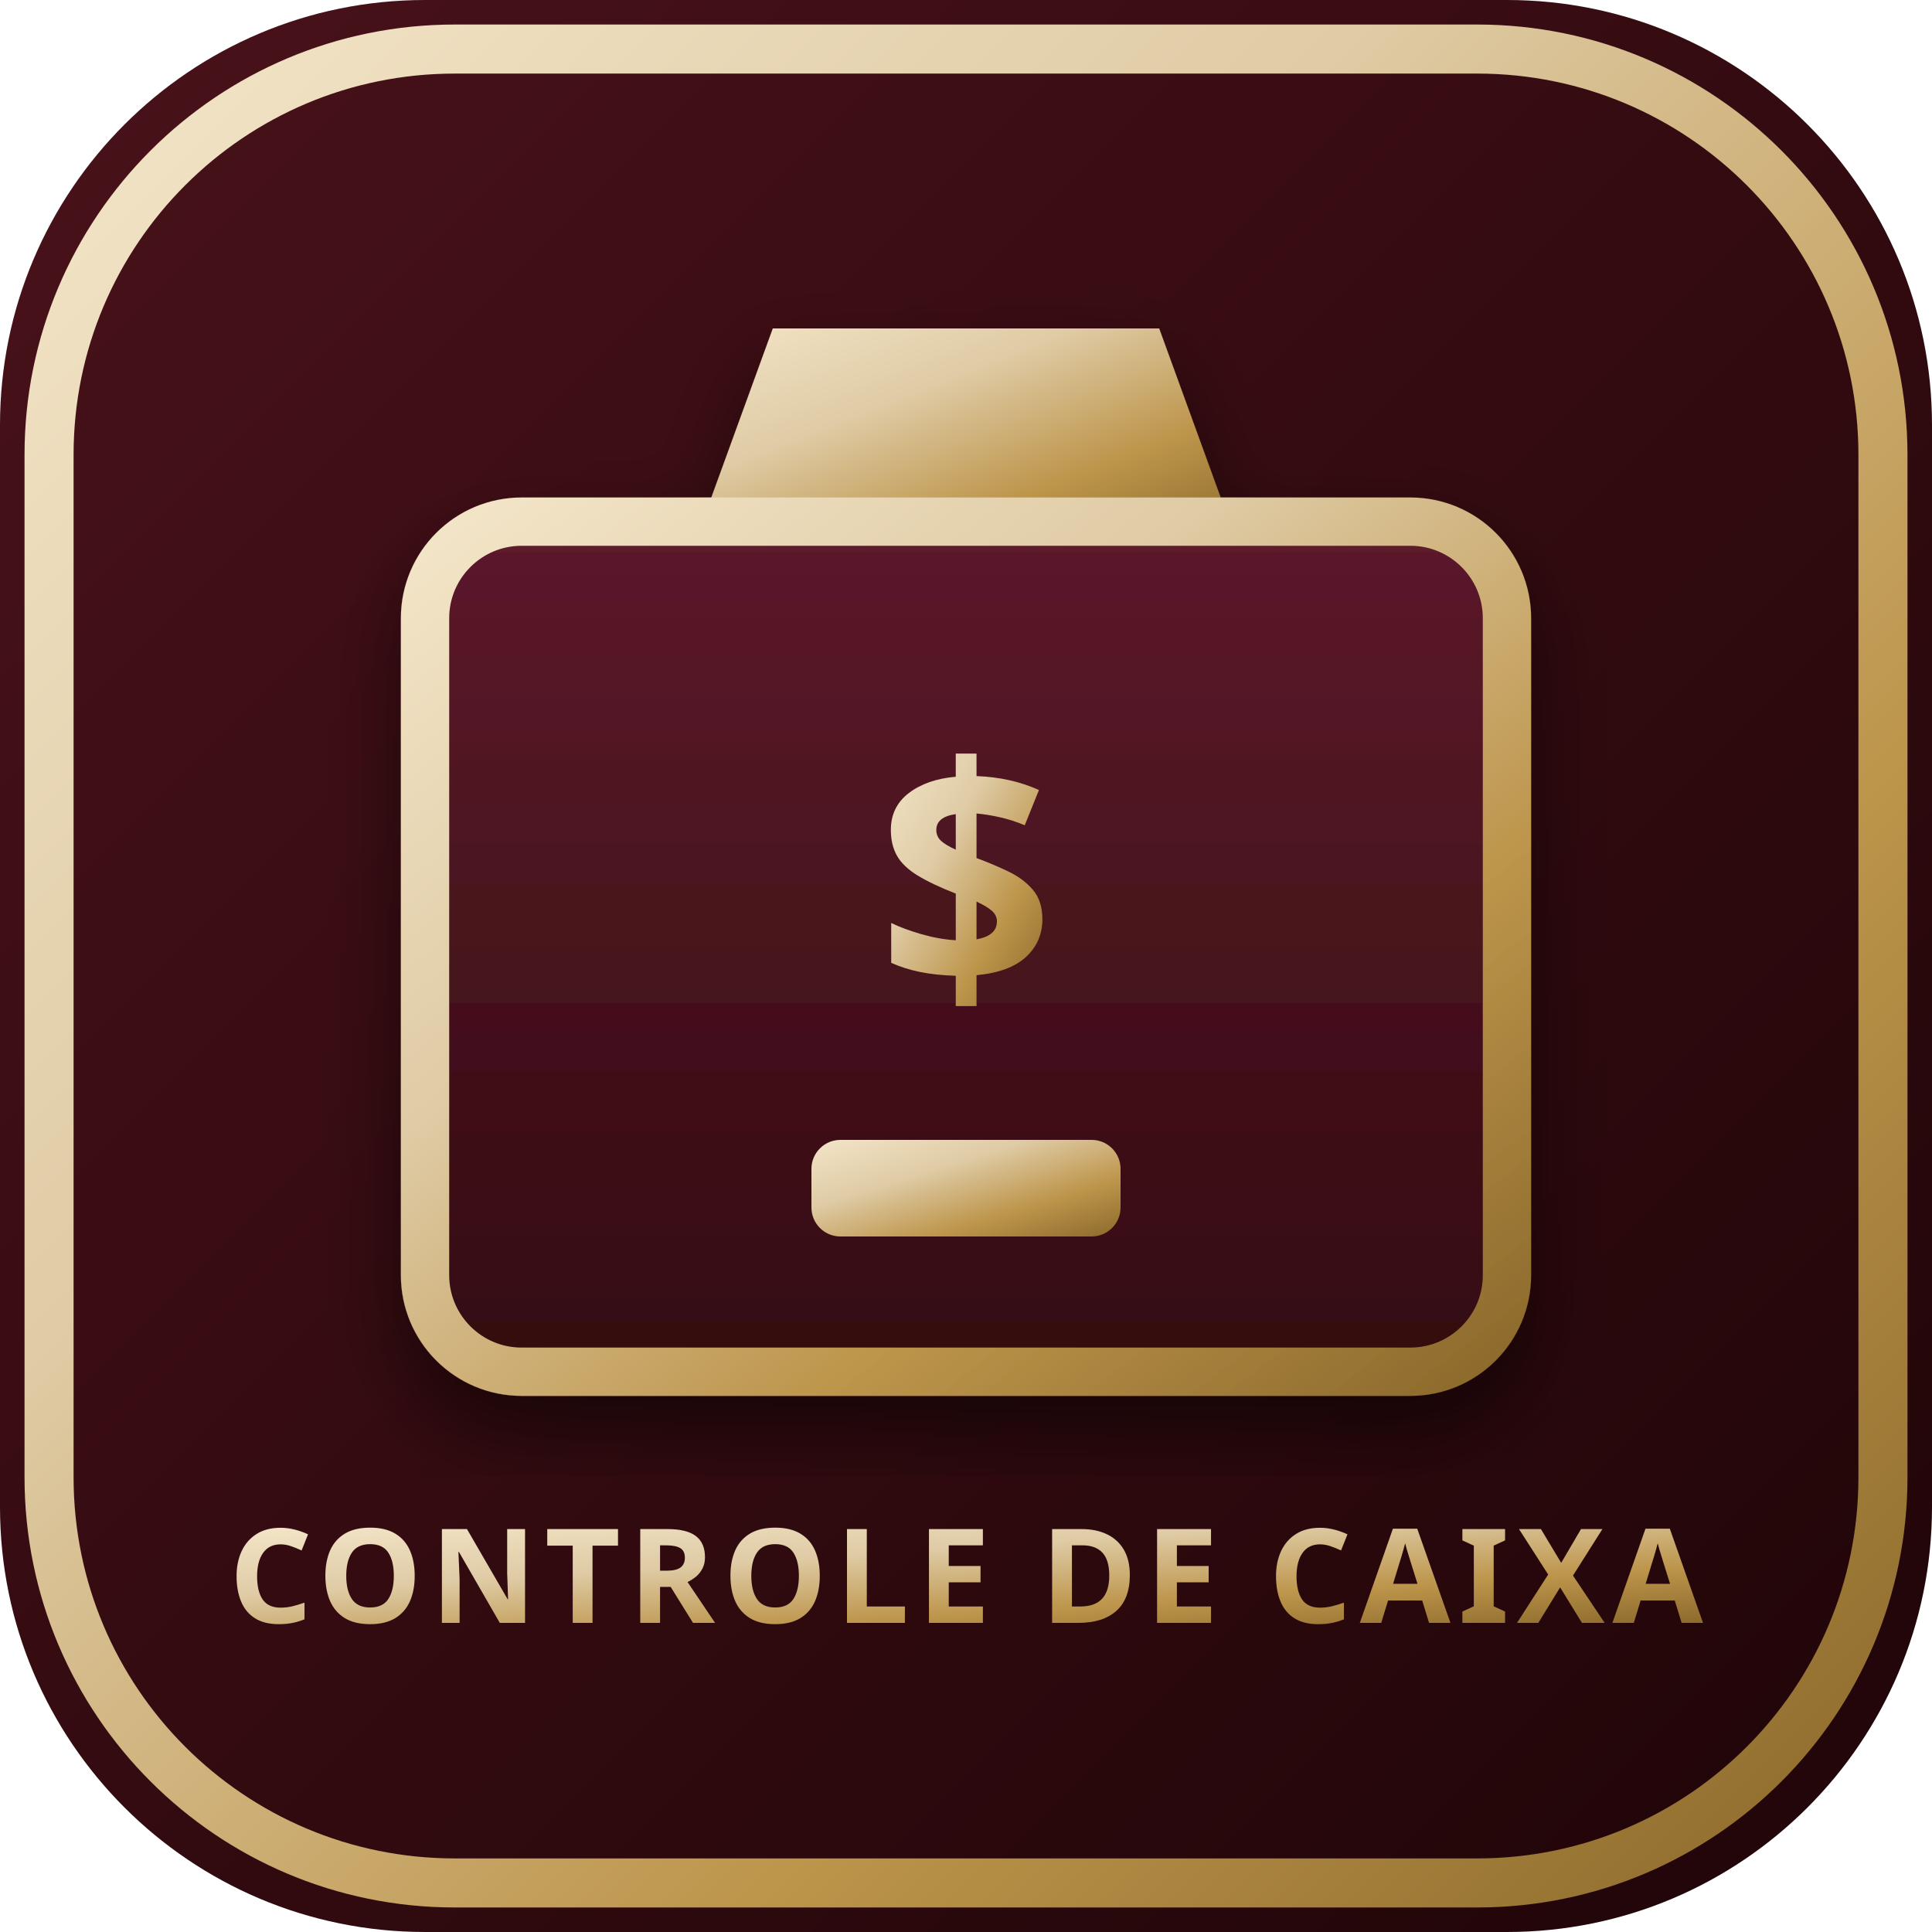
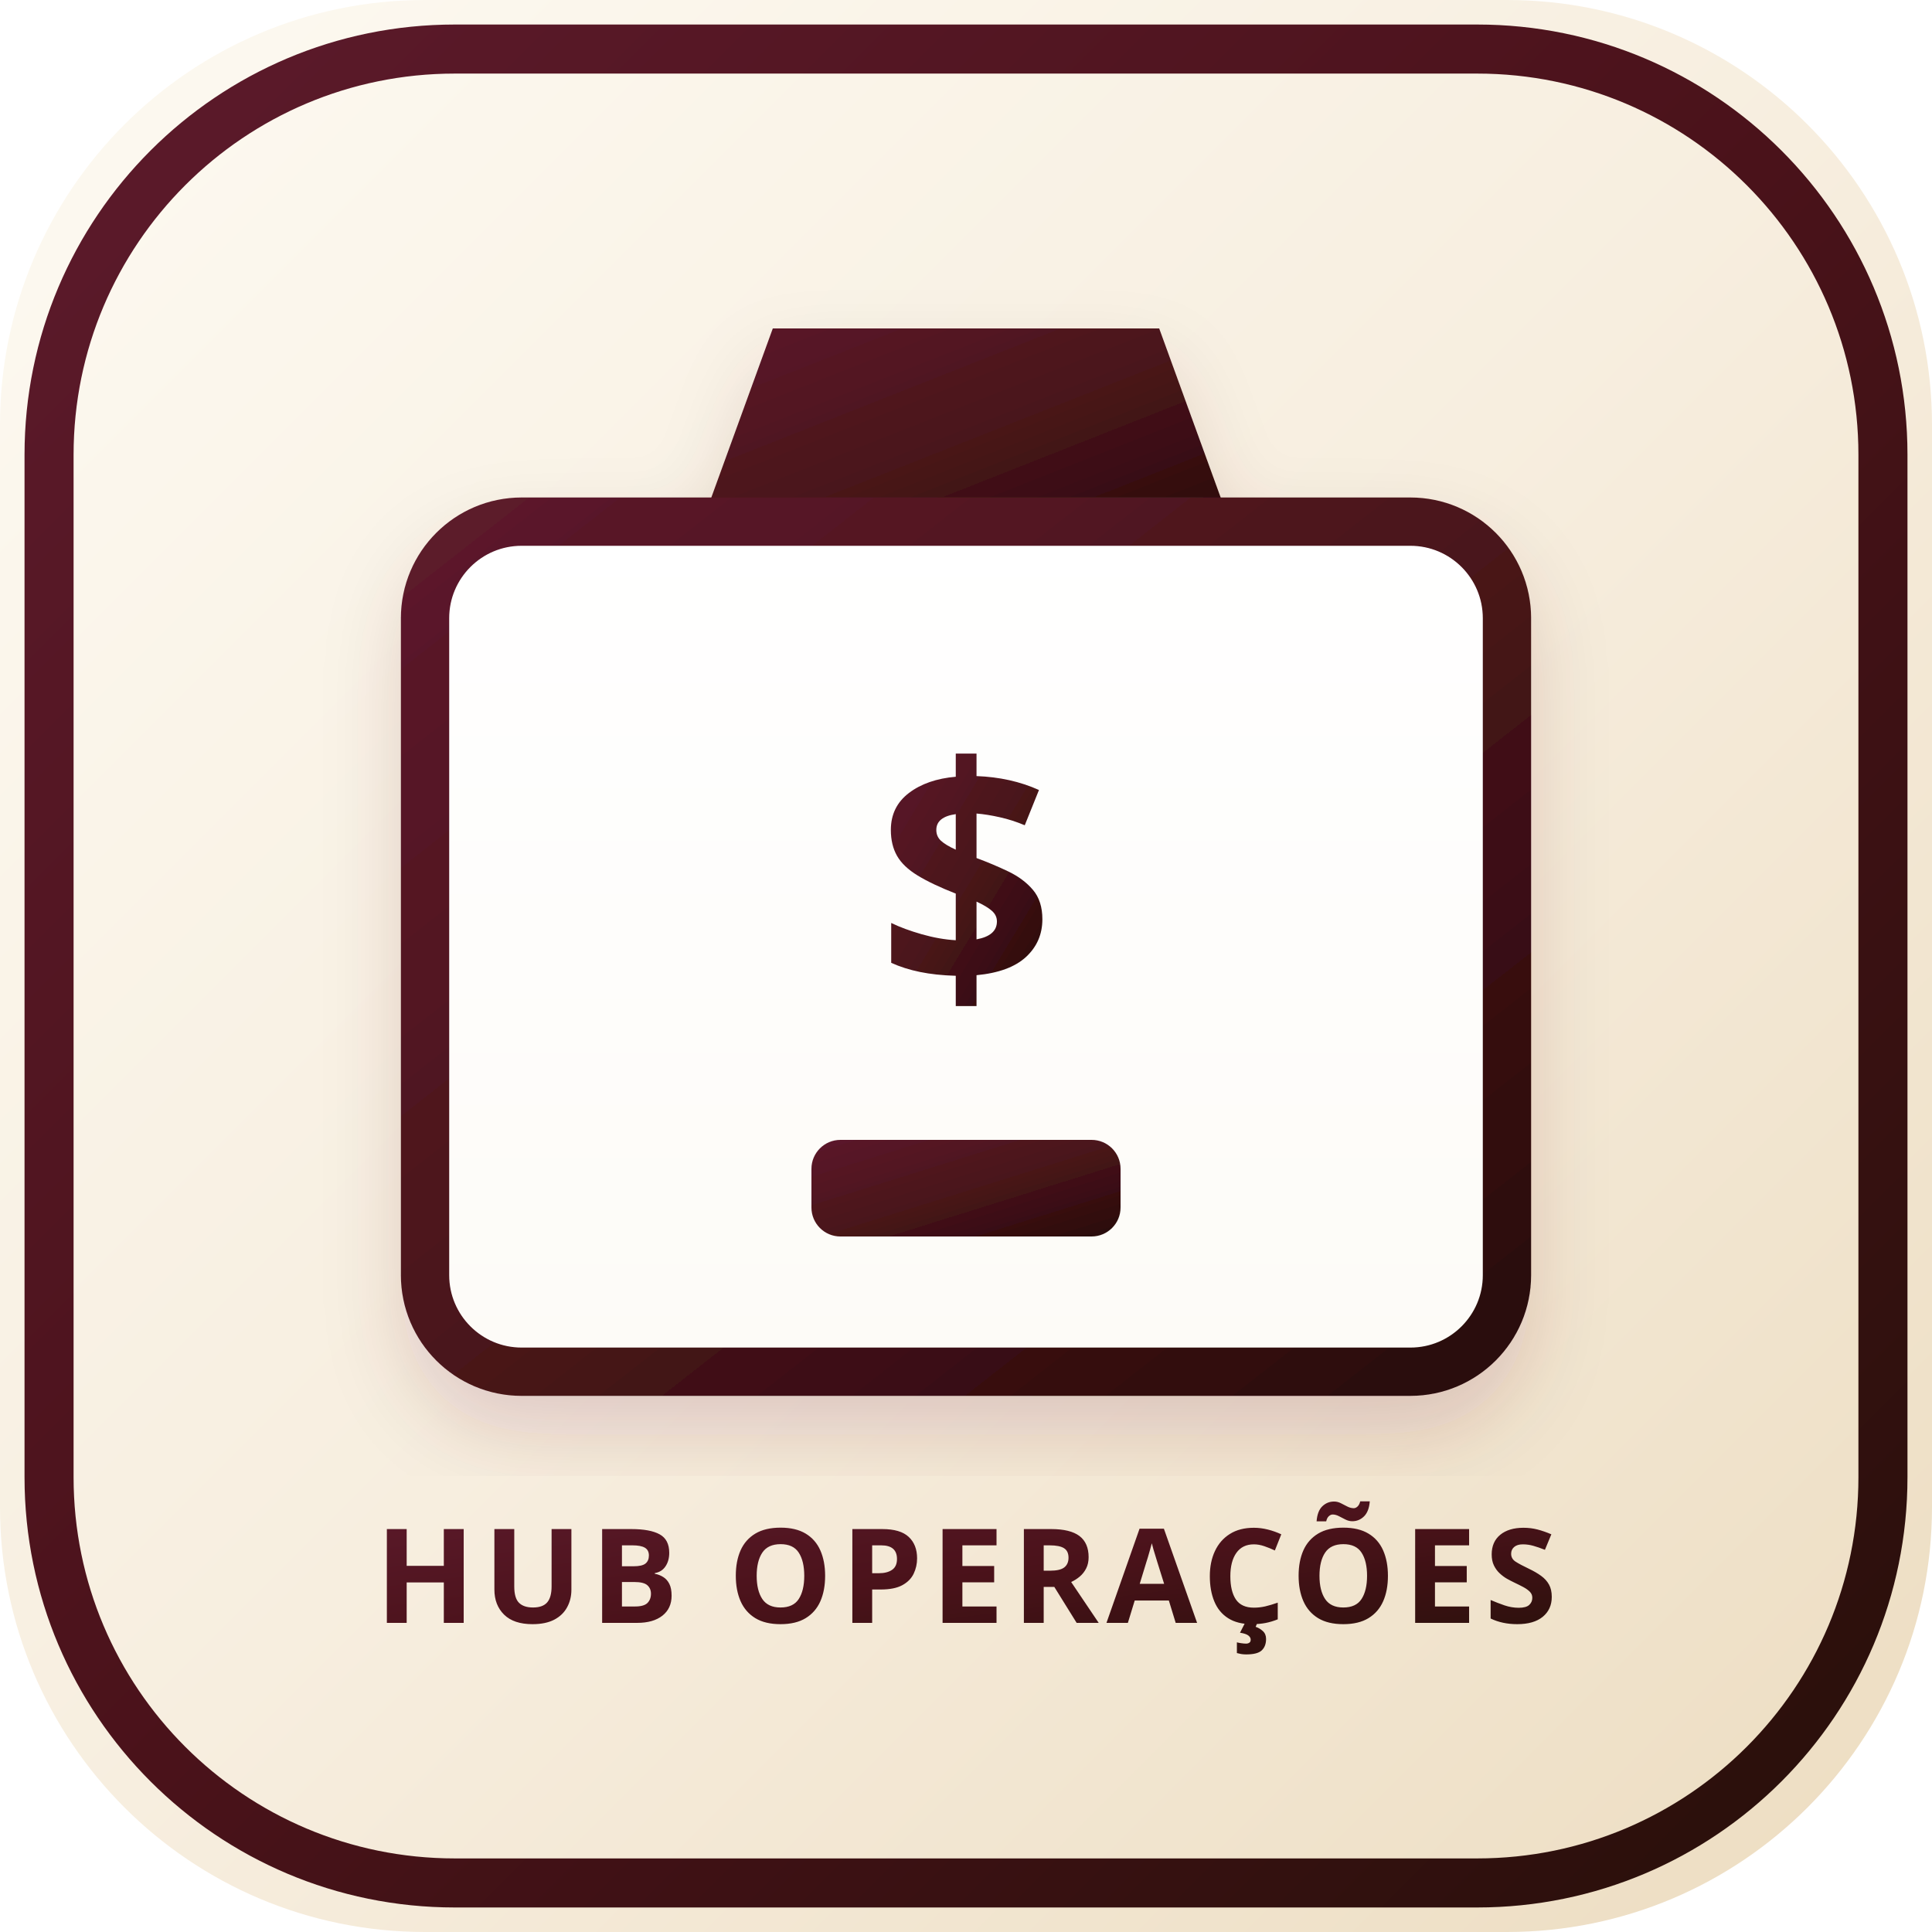
<svg xmlns="http://www.w3.org/2000/svg" width="512" height="512" viewBox="0 0 512 512">
  <defs>
    <linearGradient id="bgGrad" x1="0%" y1="0%" x2="100%" y2="100%">
-       <stop offset="0%" stop-color="#4a121a" />
-       <stop offset="50%" stop-color="#330b10" />
-       <stop offset="100%" stop-color="#1f0508" />
+       <stop offset="0%" stop-color="#fdfaf2" />
+       <stop offset="50%" stop-color="#f7eedf" />
+       <stop offset="100%" stop-color="#ecdcc0" />
    </linearGradient>
    <linearGradient id="goldGrad" x1="0%" y1="0%" x2="100%" y2="100%">
-       <stop offset="0%" stop-color="#f3e5c8" />
-       <stop offset="35%" stop-color="#dfcba5" />
-       <stop offset="70%" stop-color="#bd954b" />
-       <stop offset="100%" stop-color="#8c6a2c" />
+       <stop offset="0%" stop-color="#5c1a2b" />
+       <stop offset="50%" stop-color="#4a121a" />
+       <stop offset="100%" stop-color="#28100a" />
    </linearGradient>
    <linearGradient id="innerGrad" x1="0%" y1="0%" x2="0%" y2="100%">
-       <stop offset="0%" stop-color="#5c1a2b" />
-       <stop offset="100%" stop-color="#330b10" />
+       <stop offset="0%" stop-color="#ffffff" />
+       <stop offset="100%" stop-color="#fdfbf7" />
    </linearGradient>
    <filter id="shadow" x="-10%" y="-10%" width="120%" height="120%">
-       <feDropShadow dx="0" dy="10.24" stdDeviation="10.24" flood-color="#000000" flood-opacity="0.5" />
+       <feDropShadow dx="0" dy="10.24" stdDeviation="10.24" flood-color="#5c1a2b" flood-opacity="0.15" />
    </filter>
  </defs>
  <rect width="512" height="512" rx="112.64" fill="url(#bgGrad)" />
  <rect x="13" y="13" width="486" height="486" rx="107.52" fill="none" stroke="url(#goldGrad)" stroke-width="13" />
  <g filter="url(#shadow)">
    <path d="M 184.32 143.36 L 204.8 87.04 L 307.2 87.04 L 327.68 143.36 Z" fill="url(#goldGrad)" />
    <rect x="112.64" y="138.24" width="286.72" height="225.28" rx="25.6" fill="url(#innerGrad)" stroke="url(#goldGrad)" stroke-width="12.8" />
    <line x1="133.12" y1="271.36" x2="378.88" y2="271.36" stroke="url(#goldGrad)" stroke-width="12.8" stroke-linecap="round" />
    <rect x="215.04" y="302.08" width="81.92" height="25.6" rx="7.68" fill="url(#goldGrad)" />
    <text x="256" y="232.96" font-family="'Trebuchet MS', 'Arial Black', sans-serif" font-size="81.92" font-weight="900" fill="url(#goldGrad)" text-anchor="middle" dominant-baseline="middle">$</text>
  </g>
-   <text x="256" y="430.08" font-family="'Trebuchet MS', 'Outfit', 'Segoe UI', sans-serif" font-size="34.816" font-weight="800" fill="url(#goldGrad)" text-anchor="middle" letter-spacing="2.048">CONTROLE DE CAIXA</text>
+   <text x="256" y="430.08" font-family="'Trebuchet MS', 'Outfit', 'Segoe UI', sans-serif" font-size="34.816" font-weight="800" fill="url(#goldGrad)" text-anchor="middle" letter-spacing="2.048">HUB OPERAÇÕES</text>
</svg>
